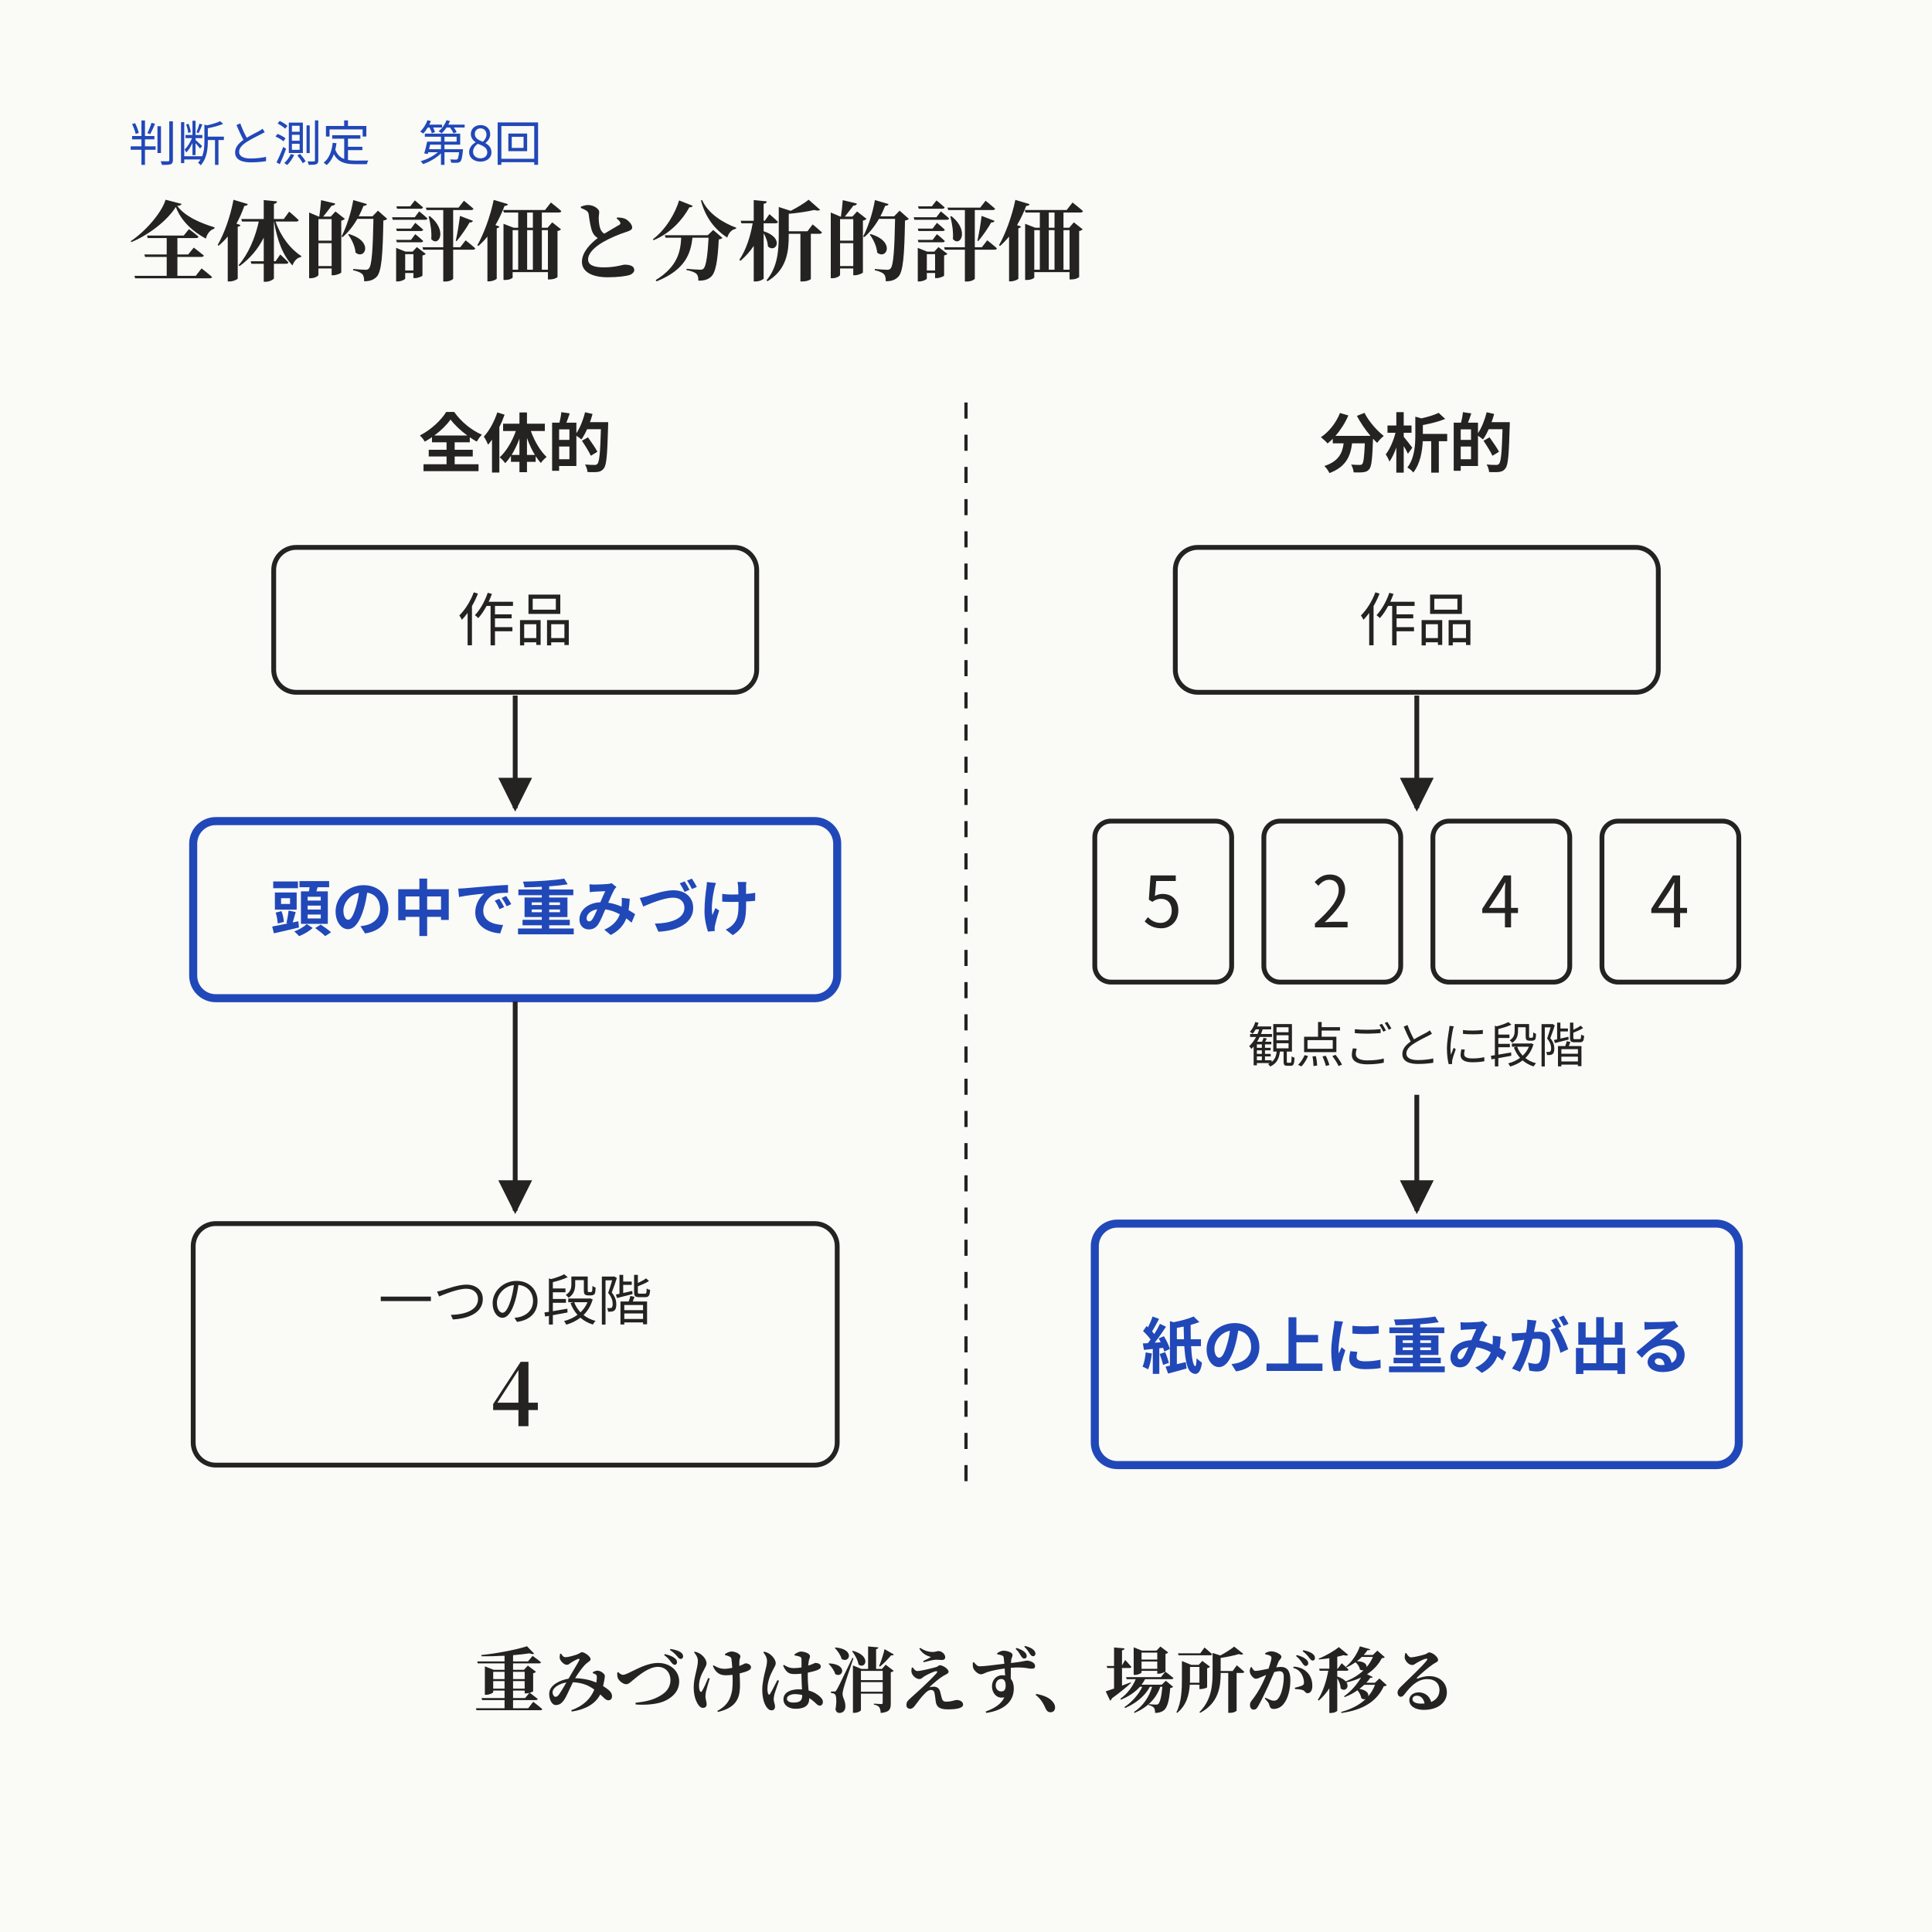
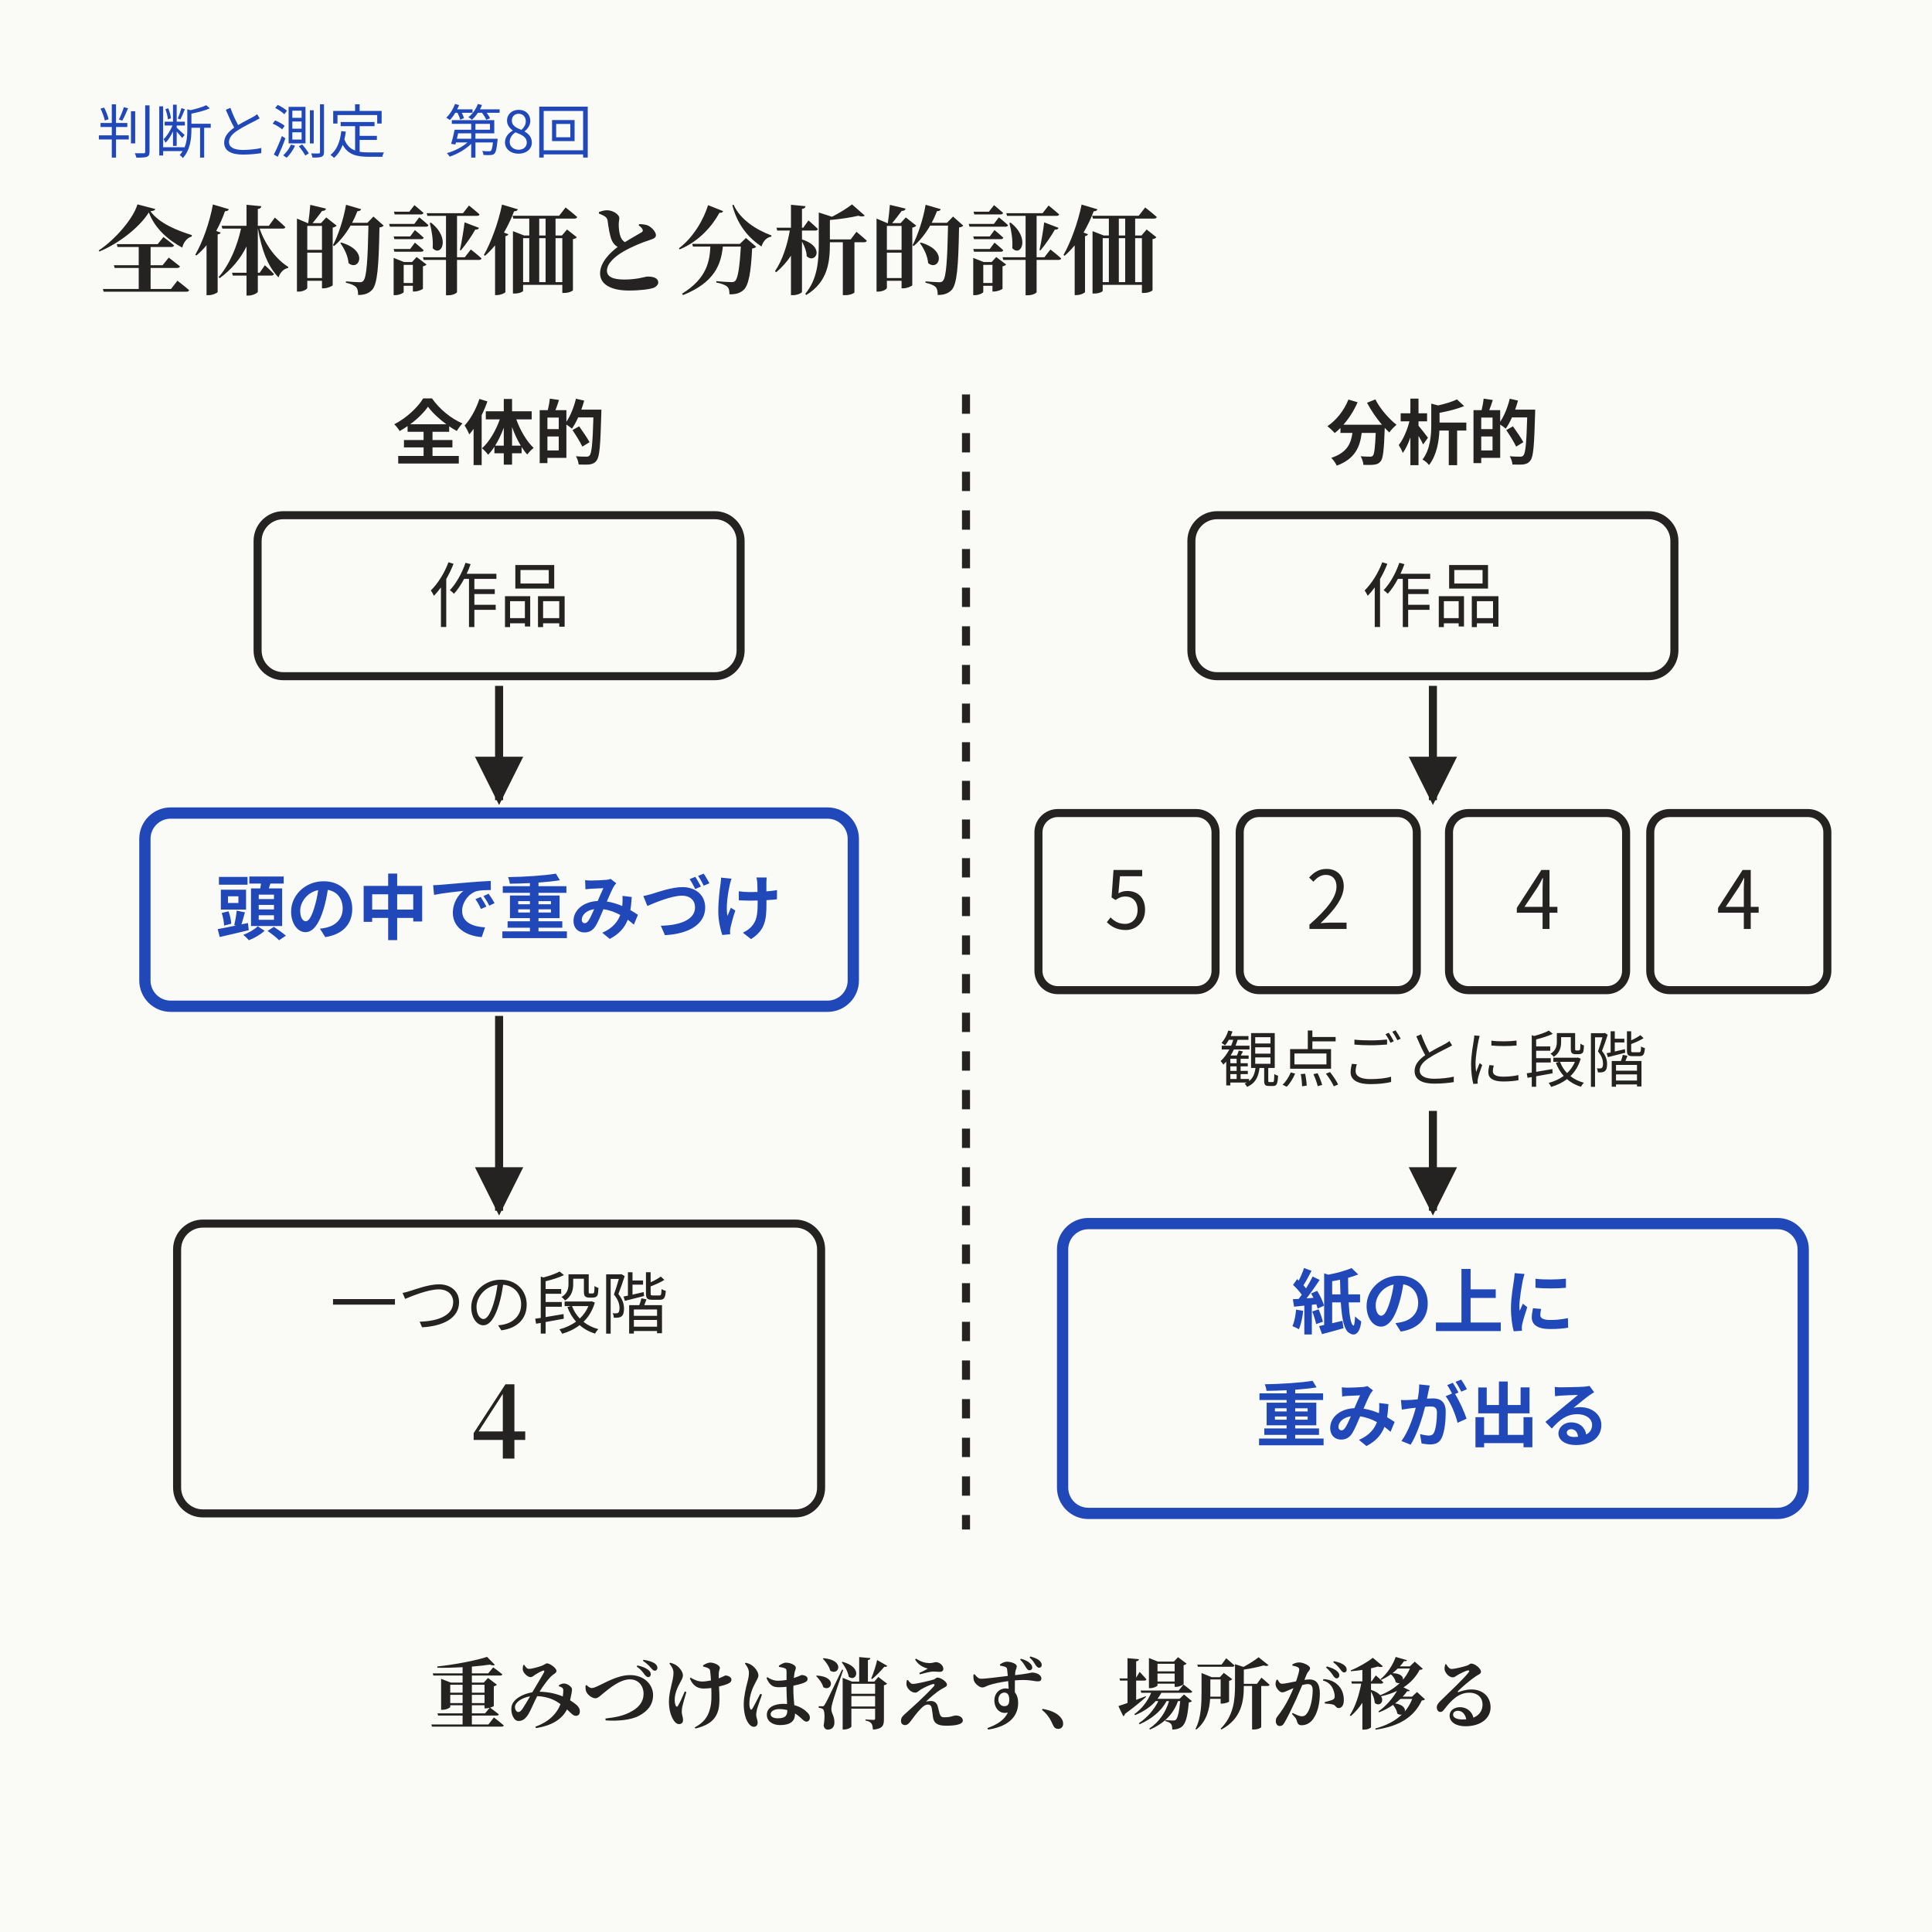
<svg xmlns="http://www.w3.org/2000/svg" width="1200" height="1200" viewBox="0 0 1200 1200">
  <defs>
-     <marker id="ak" viewBox="0 0 10 10" refX="9" refY="5" markerWidth="7" markerHeight="7" orient="auto">
+     <marker id="ai" viewBox="0 0 10 10" refX="9" refY="5" markerWidth="6" markerHeight="6" orient="auto-start-reverse">
      <path d="M0,0 L10,5 L0,10 z" fill="#242321" />
+     </marker>
+     <marker id="aa" viewBox="0 0 10 10" refX="9" refY="5" markerWidth="5" markerHeight="5" orient="auto-start-reverse">
+       <path d="M0,0 L10,5 L0,10 z" fill="#2148B8" />
    </marker>
  </defs>
  <rect width="1200" height="1200" fill="#FAFAF7" />
-   <text x="80" y="100" font-family="Noto Sans CJK JP" font-size="30" fill="#2148B8">判断と測定　第8回</text>
-   <text x="80" y="170" font-family="Noto Serif CJK JP" font-size="54" font-weight="bold" fill="#242321">全体的評価と分析的評価</text>
-   <text x="320" y="290" text-anchor="middle" font-family="Noto Sans CJK JP" font-size="40" font-weight="bold" fill="#242321">全体的</text>
-   <text x="880" y="290" text-anchor="middle" font-family="Noto Sans CJK JP" font-size="40" font-weight="bold" fill="#242321">分析的</text>
-   <line x1="600" y1="250" x2="600" y2="920" stroke="#242321" stroke-width="2" stroke-dasharray="10 10" />
-   <rect x="170" y="340" width="300" height="90" rx="14" fill="#FAFAF7" stroke="#242321" stroke-width="3" />
-   <text x="320" y="398" text-anchor="middle" font-family="Noto Sans CJK JP" font-size="36" fill="#242321">作品</text>
-   <rect x="730" y="340" width="300" height="90" rx="14" fill="#FAFAF7" stroke="#242321" stroke-width="3" />
-   <text x="880" y="398" text-anchor="middle" font-family="Noto Sans CJK JP" font-size="36" fill="#242321">作品</text>
-   <line x1="320" y1="432" x2="320" y2="502" stroke="#242321" stroke-width="3" marker-end="url(#ak)" />
-   <line x1="880" y1="432" x2="880" y2="502" stroke="#242321" stroke-width="3" marker-end="url(#ak)" />
-   <rect x="120" y="510" width="400" height="110" rx="14" fill="#FAFAF7" stroke="#2148B8" stroke-width="5" />
-   <text x="320" y="578" text-anchor="middle" font-family="Noto Sans CJK JP" font-size="38" font-weight="bold" fill="#2148B8">頭の中で重みづけ</text>
-   <rect x="680" y="510" width="85" height="100" rx="10" fill="#FAFAF7" stroke="#242321" stroke-width="3" />
-   <rect x="785" y="510" width="85" height="100" rx="10" fill="#FAFAF7" stroke="#242321" stroke-width="3" />
-   <rect x="890" y="510" width="85" height="100" rx="10" fill="#FAFAF7" stroke="#242321" stroke-width="3" />
-   <rect x="995" y="510" width="85" height="100" rx="10" fill="#FAFAF7" stroke="#242321" stroke-width="3" />
-   <text x="722" y="576" text-anchor="middle" font-family="Noto Sans CJK JP" font-size="44" fill="#242321">5</text>
-   <text x="827" y="576" text-anchor="middle" font-family="Noto Sans CJK JP" font-size="44" fill="#242321">2</text>
-   <text x="932" y="576" text-anchor="middle" font-family="Noto Sans CJK JP" font-size="44" fill="#242321">4</text>
-   <text x="1037" y="576" text-anchor="middle" font-family="Noto Sans CJK JP" font-size="44" fill="#242321">4</text>
-   <text x="880" y="660" text-anchor="middle" font-family="Noto Sans CJK JP" font-size="30" fill="#242321">観点ごとに段階</text>
-   <line x1="320" y1="622" x2="320" y2="752" stroke="#242321" stroke-width="3" marker-end="url(#ak)" />
-   <line x1="880" y1="680" x2="880" y2="752" stroke="#242321" stroke-width="3" marker-end="url(#ak)" />
-   <rect x="120" y="760" width="400" height="150" rx="14" fill="#FAFAF7" stroke="#242321" stroke-width="3" />
-   <text x="320" y="820" text-anchor="middle" font-family="Noto Sans CJK JP" font-size="34" fill="#242321">一つの段階</text>
-   <text x="320" y="885" text-anchor="middle" font-family="Noto Serif CJK JP" font-size="52" font-weight="bold" fill="#242321">4</text>
-   <rect x="680" y="760" width="400" height="150" rx="14" fill="#FAFAF7" stroke="#2148B8" stroke-width="5" />
-   <text x="880" y="850" text-anchor="middle" font-family="Noto Sans CJK JP" font-size="38" font-weight="bold" fill="#2148B8">紙の上に重みが出る</text>
-   <text x="600" y="1060" text-anchor="middle" font-family="Noto Serif CJK JP" font-size="44" font-weight="bold" fill="#242321">重みづけは消えず、場所が移る</text>
+   <text x="60" y="95" font-family="Noto Sans CJK JP" font-weight="500" font-size="36" fill="#2148B8">判断と測定　第8回</text>
+   <text x="60" y="178" font-family="Noto Serif CJK JP" font-weight="bold" font-size="60" fill="#242321">全体的評価と分析的評価</text>
+   <text data-step="1" x="310" y="285" text-anchor="middle" font-family="Noto Sans CJK JP" font-weight="bold" font-size="44" fill="#242321">全体的</text>
+   <text data-step="1" x="890" y="285" text-anchor="middle" font-family="Noto Sans CJK JP" font-weight="bold" font-size="44" fill="#242321">分析的</text>
+   <line data-step="1" x1="600" y1="245" x2="600" y2="950" stroke="#242321" stroke-width="5" stroke-dasharray="12 12" />
+   <rect data-step="2" x="160" y="320" width="300" height="100" rx="16" fill="#FAFAF7" stroke="#242321" stroke-width="5" />
+   <text data-step="2" x="310" y="386" text-anchor="middle" font-family="Noto Sans CJK JP" font-weight="500" font-size="44" fill="#242321">作品</text>
+   <rect data-step="2" x="740" y="320" width="300" height="100" rx="16" fill="#FAFAF7" stroke="#242321" stroke-width="5" />
+   <text data-step="2" x="890" y="386" text-anchor="middle" font-family="Noto Sans CJK JP" font-weight="500" font-size="44" fill="#242321">作品</text>
+   <line data-step="3" x1="310" y1="426" x2="310" y2="497" stroke="#242321" stroke-width="5" marker-end="url(#ai)" />
+   <rect data-step="3" x="90" y="505" width="440" height="120" rx="16" fill="#FAFAF7" stroke="#2148B8" stroke-width="7" />
+   <text data-step="3" x="310" y="580" text-anchor="middle" font-family="Noto Sans CJK JP" font-weight="bold" font-size="44" fill="#2148B8">頭の中で重みづけ</text>
+   <line data-step="4" x1="310" y1="631" x2="310" y2="752" stroke="#242321" stroke-width="5" marker-end="url(#ai)" />
+   <rect data-step="4" x="110" y="760" width="400" height="180" rx="16" fill="#FAFAF7" stroke="#242321" stroke-width="5" />
+   <text data-step="4" x="310" y="825" text-anchor="middle" font-family="Noto Sans CJK JP" font-weight="500" font-size="42" fill="#242321">一つの段階</text>
+   <text data-step="4" x="310" y="905" text-anchor="middle" font-family="Noto Serif CJK JP" font-weight="bold" font-size="60" fill="#242321">4</text>
+   <line data-step="5" x1="890" y1="426" x2="890" y2="497" stroke="#242321" stroke-width="5" marker-end="url(#ai)" />
+   <rect data-step="5" x="645" y="505" width="110" height="110" rx="12" fill="#FAFAF7" stroke="#242321" stroke-width="5" />
+   <text data-step="5" x="700" y="577" text-anchor="middle" font-family="Noto Sans CJK JP" font-weight="500" font-size="50" fill="#242321">5</text>
+   <rect data-step="5" x="770" y="505" width="110" height="110" rx="12" fill="#FAFAF7" stroke="#242321" stroke-width="5" />
+   <text data-step="5" x="825" y="577" text-anchor="middle" font-family="Noto Sans CJK JP" font-weight="500" font-size="50" fill="#242321">2</text>
+   <rect data-step="5" x="900" y="505" width="110" height="110" rx="12" fill="#FAFAF7" stroke="#242321" stroke-width="5" />
+   <text data-step="5" x="955" y="577" text-anchor="middle" font-family="Noto Sans CJK JP" font-weight="500" font-size="50" fill="#242321">4</text>
+   <rect data-step="5" x="1025" y="505" width="110" height="110" rx="12" fill="#FAFAF7" stroke="#242321" stroke-width="5" />
+   <text data-step="5" x="1080" y="577" text-anchor="middle" font-family="Noto Sans CJK JP" font-weight="500" font-size="50" fill="#242321">4</text>
+   <text data-step="5" x="890" y="672" text-anchor="middle" font-family="Noto Sans CJK JP" font-weight="500" font-size="38" fill="#242321">観点ごとに段階</text>
+   <line data-step="6" x1="890" y1="690" x2="890" y2="752" stroke="#242321" stroke-width="5" marker-end="url(#ai)" />
+   <rect data-step="6" x="660" y="760" width="460" height="180" rx="16" fill="#FAFAF7" stroke="#2148B8" stroke-width="7" />
+   <text data-step="6" x="890" y="825" text-anchor="middle" font-family="Noto Sans CJK JP" font-weight="bold" font-size="44" fill="#2148B8">紙の上に</text>
+   <text data-step="6" x="890" y="895" text-anchor="middle" font-family="Noto Sans CJK JP" font-weight="bold" font-size="44" fill="#2148B8">重みが出る</text>
+   <text data-step="7" x="600" y="1070" text-anchor="middle" font-family="Noto Serif CJK JP" font-weight="bold" font-size="48" fill="#242321">重みづけは消えず、場所が移る</text>
</svg>
